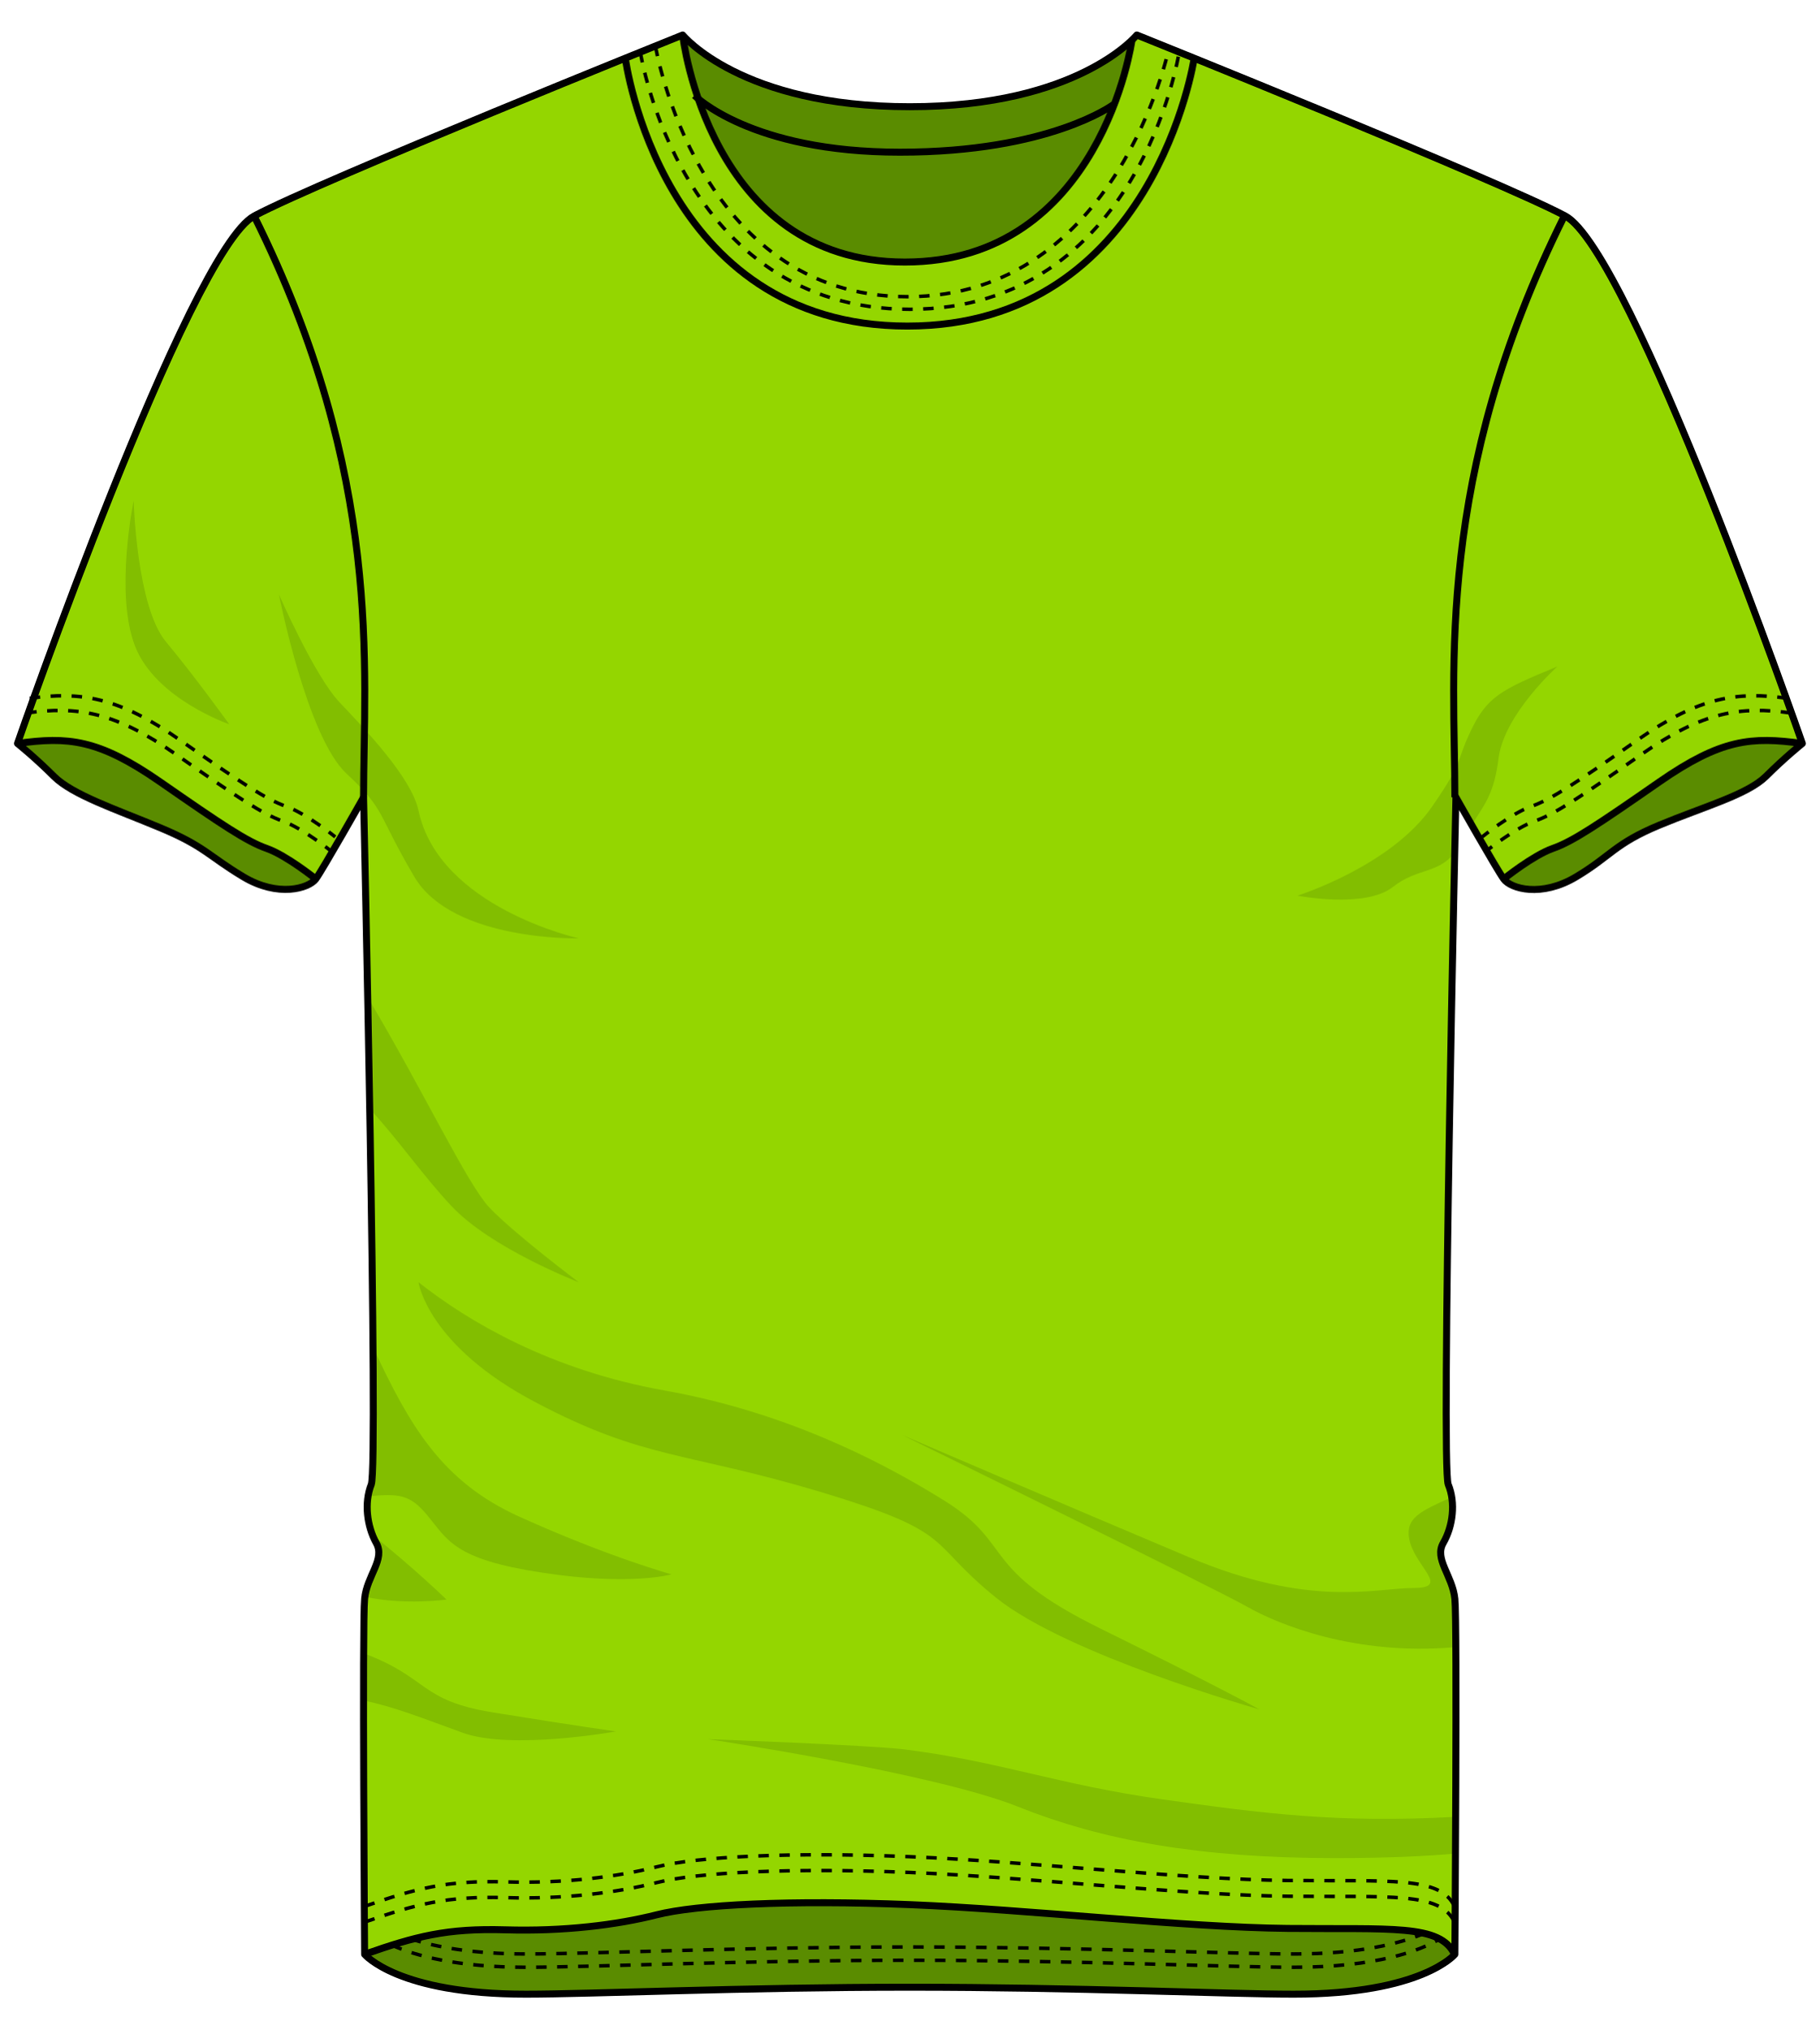
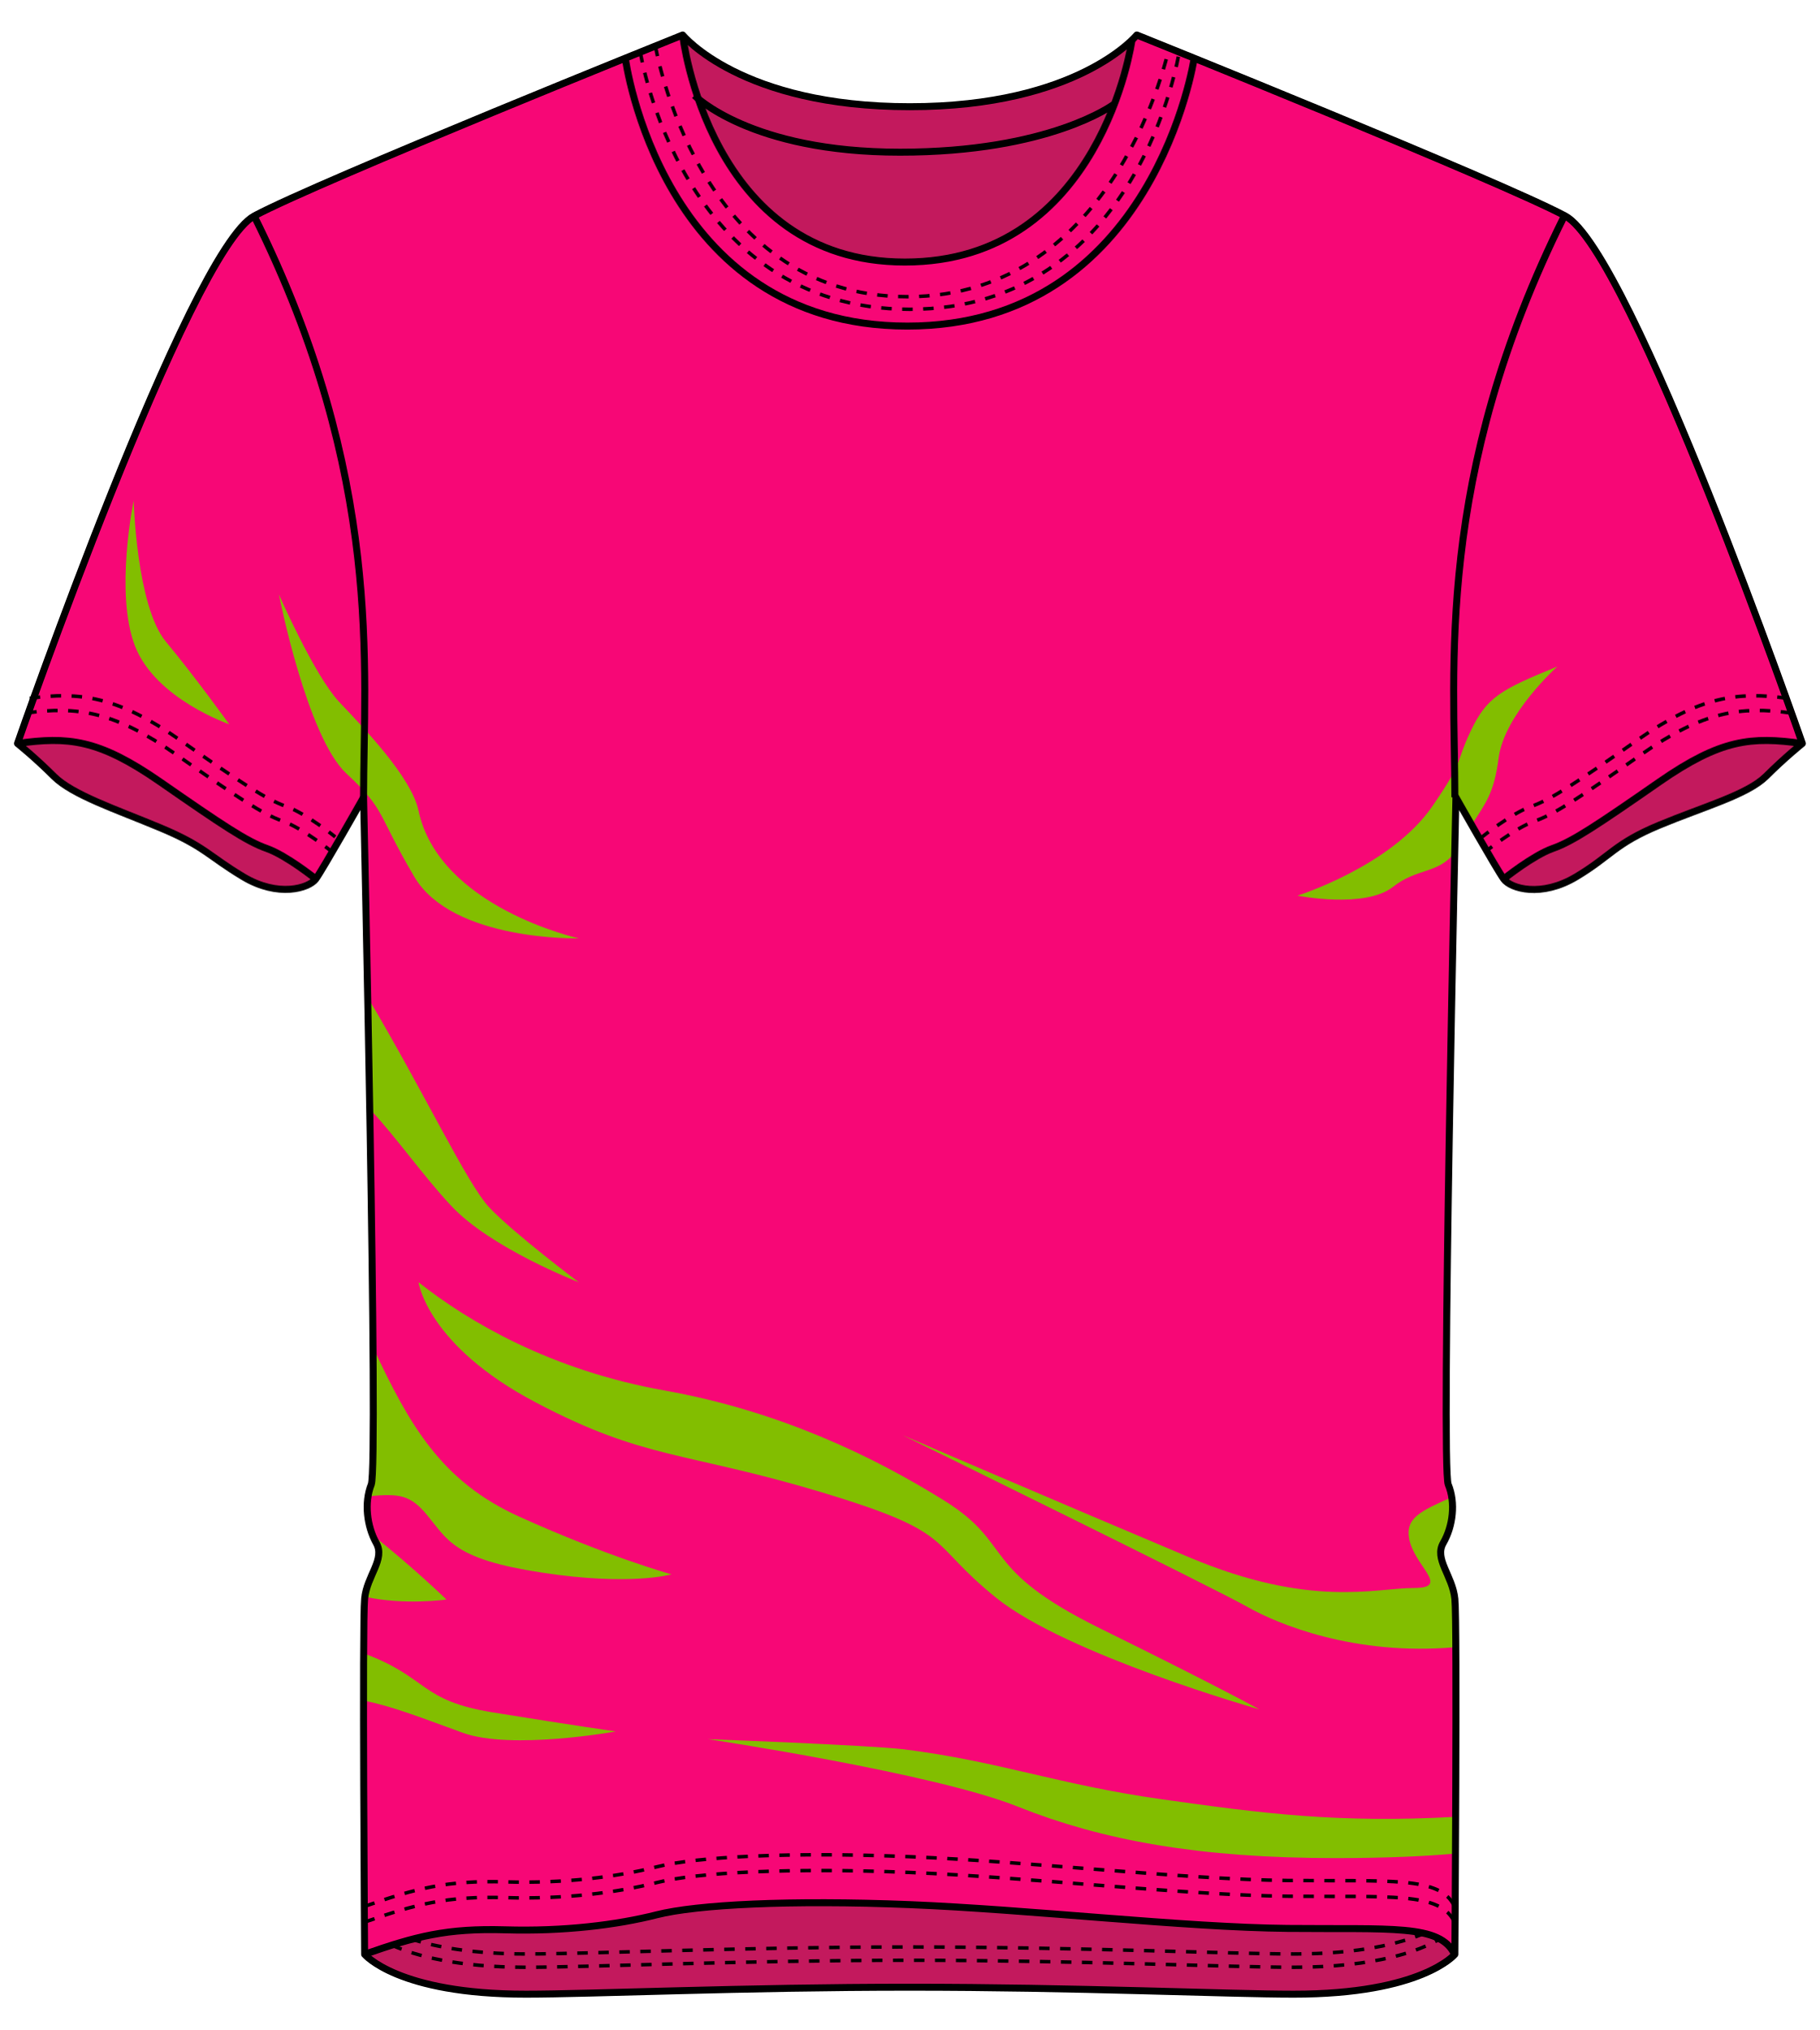
<svg xmlns="http://www.w3.org/2000/svg" version="1.1" id="Ebene_1" x="0px" y="0px" viewBox="0 0 520 580" style="enable-background:new 0 0 520 580;" xml:space="preserve">
  <style type="text/css">
- 	.st0{fill:#94D600;}
- 	.st1{fill:#5A8C00;}
+ 	.st0{fill:#f70776;}
+ 	.st1{fill:#c3195d;}
	.st2{fill:#82BE00;}
	.st3{fill:none;stroke:#000000;stroke-width:2;stroke-linejoin:round;stroke-miterlimit:10;}
	.st4{fill:none;stroke:#000000;stroke-linejoin:round;stroke-miterlimit:10;stroke-dasharray:3;}
</style>
  <path class="st0" d="M447.3,61.7C428.6,51.7,324.9,10,324.9,10S308.3,30.5,260,30.5S195.1,10,195.1,10S91.4,51.7,72.7,61.7  S5,212.5,5,212.5s5,4,10.4,9.4c5.3,5.3,17.7,9.4,30.4,14.7c12.7,5.3,13.7,8,23.7,14c10,6,18.7,3.3,20.7,0.7  c2-2.7,13.7-23.4,13.7-23.4s4.3,191.1,2.2,196.4c-2.1,5.3-1.2,12,1.4,16.7c2.7,4.7-2.7,9.4-3.3,16c-0.7,6.7,0,101.6,0,101.6  s9.4,11.4,46.1,11.4c18,0,62.6-2,109.7-2s91.6,2,109.7,2c36.7,0,46.1-11.4,46.1-11.4s0.7-94.9,0-101.6c-0.7-6.7-6-11.4-3.3-16  c2.7-4.7,3.6-11.4,1.4-16.7c-2.1-5.3,2.2-196.4,2.2-196.4s11.7,20.7,13.7,23.4c2,2.7,10.7,5.3,20.7-0.7c10-6,10.9-9.4,23.6-14.7  c12.7-5.3,25.2-8.7,30.6-14c5.3-5.3,10.4-9.4,10.4-9.4S466.1,71.7,447.3,61.7z" />
  <path class="st1" d="M258.6,74.9c56.1,0,64.9-63.4,64.9-63.4v0c-4.9,4.7-23.1,19-63.5,19c-48.3,0-64.9-20.4-64.9-20.4  S202.5,74.9,258.6,74.9z" />
  <path class="st1" d="M45.8,223.5c17.7,12.4,24.7,17,30.4,19c5.7,2,14,8.7,14,8.7v0c-2,2.7-10.7,5.3-20.7-0.7  c-10-6-10.9-9.4-23.6-14.7c-12.7-5.3-25.2-8.7-30.6-14C10,216.5,5,212.5,5,212.5C19.4,210.5,28.1,211.2,45.8,223.5z" />
  <path class="st1" d="M474.2,223.5c-17.7,12.4-24.7,17-30.4,19c-5.7,2-14,8.7-14,8.7v0c2,2.7,10.7,5.3,20.7-0.7  c10-6,10.9-9.4,23.6-14.7c12.7-5.3,25.2-8.7,30.6-14c5.3-5.3,10.4-9.4,10.4-9.4C500.6,210.5,491.9,211.2,474.2,223.5z" />
  <path class="st1" d="M368,551.3c-29.5-0.3-73.7-5.4-108-6.8s-60.9,0-72.3,2.9c-11.4,2.9-26.6,4.8-43.3,4.3s-25.7,1.9-40.2,7  c0,0,9.4,11.4,46.1,11.4c18,0,62.6-2,109.7-2s91.6,2,109.7,2c36.7,0,46.1-11.4,46.1-11.4C411.6,550,397.5,551.6,368,551.3z" />
  <path class="st2" d="M356.5,459.3c8.6,4.9,30.7,14.1,59.5,11.5c0-7.2-0.1-12.3-0.3-13.7c-0.7-6.7-6-11.4-3.3-16  c2.1-3.7,3.1-8.6,2.4-13.1c-9.1,4-13,6-12.1,11.6c1.3,8,12.2,14.3,1.3,14.3c-10.9,0-29.4,5.9-64.2-8.8  c-34.9-14.7-81.9-34.9-81.9-34.9S346.8,453.8,356.5,459.3z" />
  <path class="st2" d="M165.4,366.5c0,0-18.5-13.9-25.6-21.4c-6.3-6.7-18.8-33.3-34.7-60c0.2,10.1,0.4,20.9,0.6,31.9  c7.6,8.1,15.3,19.2,23.2,27.6C140.2,356.8,165.4,366.5,165.4,366.5z" />
  <path class="st2" d="M119.6,366.5c0,0,2.5,18.1,33.6,34.4c31.1,16.4,42.4,13.9,81.5,25.6c39.1,11.8,29.8,13.9,50,30.2  s75.2,31.9,75.2,31.9s-10.5-5.9-45.4-23.1c-34.9-17.2-24.4-23.9-44.5-36.5c-20.2-12.6-47-25.6-79.8-31.5  C157.4,391.7,133.9,377.8,119.6,366.5z" />
  <path class="st2" d="M445.1,190.5c-16.4,6.7-20.2,8.8-24.8,18.5c-4.6,9.7-1.5,7.7-10.9,21.4c-11.8,17.2-38.6,25.6-38.6,25.6  s19.3,3.8,27.3-2.5c7-5.5,12.7-3.6,17.7-9.8c0.2-9.8,0.3-15.8,0.3-15.8s2,3.5,4.5,7.9c3.9-6.2,6.4-8.9,7.7-19.2  C430,204,445.1,190.5,445.1,190.5z" />
  <path class="st2" d="M141.1,489.5c-21.4-3.4-18.5-10-37.1-16.9c0,4,0,8.6,0,13.5c8.3,1.6,17.5,5.3,28.3,9.2  c13.9,5,43.7-0.4,43.7-0.4S164.6,493.3,141.1,489.5z" />
  <path class="st2" d="M118.4,250.6c10.9,18.5,47,17.6,47,17.6s-39.9-8.8-45.8-36.5c-2-9.5-15.5-23.5-22.7-31.1  c-7.1-7.6-17.2-30.7-17.2-30.7s8,40.7,19.3,51.2C110.4,231.7,107.5,232.1,118.4,250.6z" />
  <path class="st2" d="M127.6,457.2c0,0-9.5-9.2-21.2-18.5c0.3,0.8,0.7,1.7,1.1,2.4c2.6,4.5-2.3,9-3.2,15.3  C115.6,458.9,127.6,457.2,127.6,457.2z" />
  <path class="st2" d="M47.4,183.4c-8.4-10.1-9.2-40.3-9.2-40.3s-5.5,26.5,0.4,41.6s26.9,22.3,26.9,22.3S55.8,193.5,47.4,183.4z" />
  <path class="st2" d="M381.7,531.1c15.4,0,26.5-0.6,34.3-1.3c0-3.4,0-6.9,0-10.5c-33.4,1.9-55.6-1-83.9-5  c-29.8-4.2-46.6-10.9-73.9-14.3c-10.1-1.2-55.9-2.9-55.9-2.9s64.7,9.7,88.6,19.3C314.9,526,342.6,531.1,381.7,531.1z" />
  <path class="st2" d="M191.9,450c0,0-18.1-5-43.3-16.4c-22.5-10.1-31.6-26.3-42-48.5c0.2,21.9,0.1,37.7-0.5,39.1  c-0.4,1.1-0.7,2.3-0.9,3.5c9-0.9,12.1-0.4,16.9,5.4c5.9,7.1,7.6,12.6,32.8,16.4C180.1,453.4,191.9,450,191.9,450z" />
  <path class="st3" d="M447.3,61.7C428.6,51.7,324.9,10,324.9,10S308.3,30.5,260,30.5S195.1,10,195.1,10S91.4,51.7,72.7,61.7  S5,212.5,5,212.5s5,4,10.4,9.4c5.3,5.3,17.7,9.4,30.4,14.7c12.7,5.3,13.7,8,23.7,14c10,6,18.7,3.3,20.7,0.7  c2-2.7,13.7-23.4,13.7-23.4s4.3,191.1,2.2,196.4c-2.1,5.3-1.2,12,1.4,16.7c2.7,4.7-2.7,9.4-3.3,16c-0.7,6.7,0,101.6,0,101.6  s9.4,11.4,46.1,11.4c18,0,62.6-2,109.7-2s91.6,2,109.7,2c36.7,0,46.1-11.4,46.1-11.4s0.7-94.9,0-101.6c-0.7-6.7-6-11.4-3.3-16  c2.7-4.7,3.6-11.4,1.4-16.7c-2.1-5.3,2.2-196.4,2.2-196.4s11.7,20.7,13.7,23.4c2,2.7,10.7,5.3,20.7-0.7c10-6,10.9-9.4,23.6-14.7  c12.7-5.3,25.2-8.7,30.6-14c5.3-5.3,10.4-9.4,10.4-9.4S466.1,71.7,447.3,61.7z" />
  <path class="st3" d="M103.9,227.9c0-36.4,5.9-91.5-31.3-166.2" />
  <path class="st3" d="M415.8,227.9c0-36.4-5.9-91.5,31.3-166.2" />
  <path class="st3" d="M195.1,10c0,0,7.3,64.9,63.5,64.9s64.9-63.4,64.9-63.4" />
  <path class="st3" d="M5,212.5c14.4-2,23.1-1.3,40.8,11s24.7,17,30.4,19c5.7,2,14,8.7,14,8.7" />
  <path class="st3" d="M515,212.5c-14.4-2-23.1-1.3-40.8,11s-24.7,17-30.4,19c-5.7,2-14,8.7-14,8.7" />
  <path class="st3" d="M104.2,558.6c14.5-5.1,23.5-7.5,40.2-7c16.7,0.5,31.9-1.4,43.3-4.3c11.4-2.9,38-4.3,72.3-2.9s78.5,6.5,108,6.8  c29.5,0.3,43.6-1.3,47.7,7.4" />
  <path class="st4" d="M104.2,549.4c14.5-5.1,23.5-7.5,40.2-7c16.7,0.5,31.9-1.4,43.3-4.3c11.4-2.9,38-4.3,72.3-2.9s78.5,6.5,108,6.8  s43.6-1.3,47.7,7.4" />
  <path class="st4" d="M104.2,544.9c14.5-5.1,23.5-7.5,40.2-7s31.9-1.4,43.3-4.3c11.4-2.9,38-4.3,72.3-2.9s78.5,6.5,108,6.8  c29.5,0.3,43.6-1.3,47.7,7.4" />
  <path class="st3" d="M178.7,16.6c0,0,10,76.6,80.6,76.6s82-76.6,82-76.6" />
  <path class="st4" d="M112,556c6.7,3,18.6,6.3,38.3,6.3c18,0,62.6-2,109.7-2s91.6,2,109.7,2c23.7,0,36.1-4.7,41.8-8.1" />
  <path class="st4" d="M117.4,554.2c7.1,2.3,17.7,4.3,33,4.3c18,0,62.6-2,109.7-2s91.6,2,109.7,2c18.8,0,30.4-3,37.3-5.9" />
  <path class="st4" d="M511.9,203.8c-14.4-2-25.2-0.5-42.9,11.9s-24.7,17-30.4,19c-5.7,2-14,8.7-14,8.7" />
  <path class="st4" d="M510.9,199.6c-14.4-2-25.2-0.5-42.9,11.9s-24.7,17-30.4,19c-5.7,2-14,8.7-14,8.7" />
  <path class="st4" d="M7.5,203.8c14.4-2,25.2-0.5,42.9,11.9s24.7,17,30.4,19c5.7,2,14,8.7,14,8.7" />
  <path class="st4" d="M8.5,199.6c14.4-2,25.2-0.5,42.9,11.9s24.7,17,30.4,19c5.7,2,14,8.7,14,8.7" />
  <path class="st4" d="M183,14.9c0,0,11.4,73.5,77,73.5s77-73.5,77-73.5" />
  <path class="st4" d="M187.3,13.1c0,0,11.9,71.7,72,71.7s74.8-71.1,74.8-71.1" />
  <path class="st3" d="M198.5,27.3c0,0,15.9,16.2,58.7,16.2s61-13.6,61-13.6" />
</svg>
